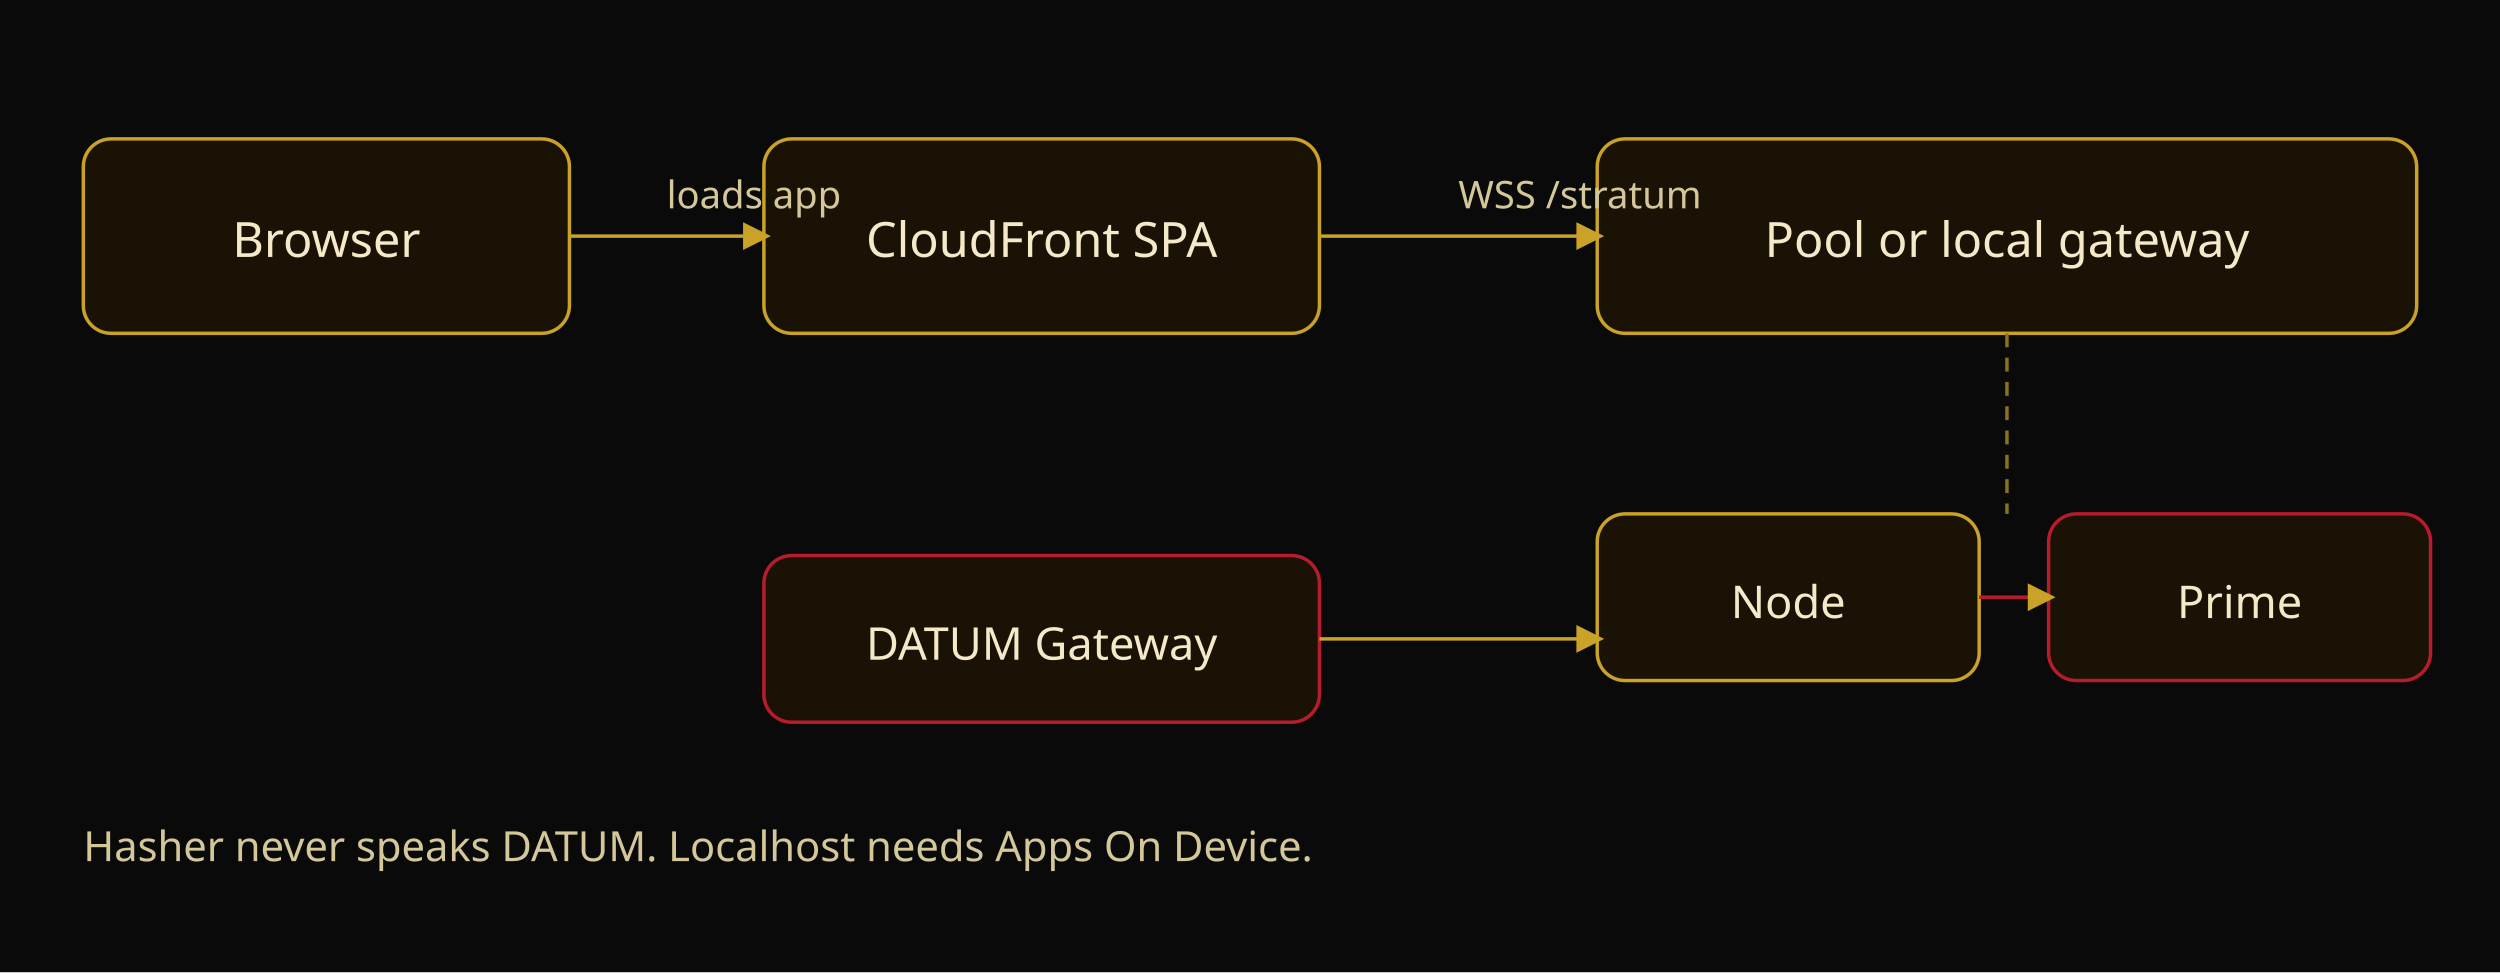
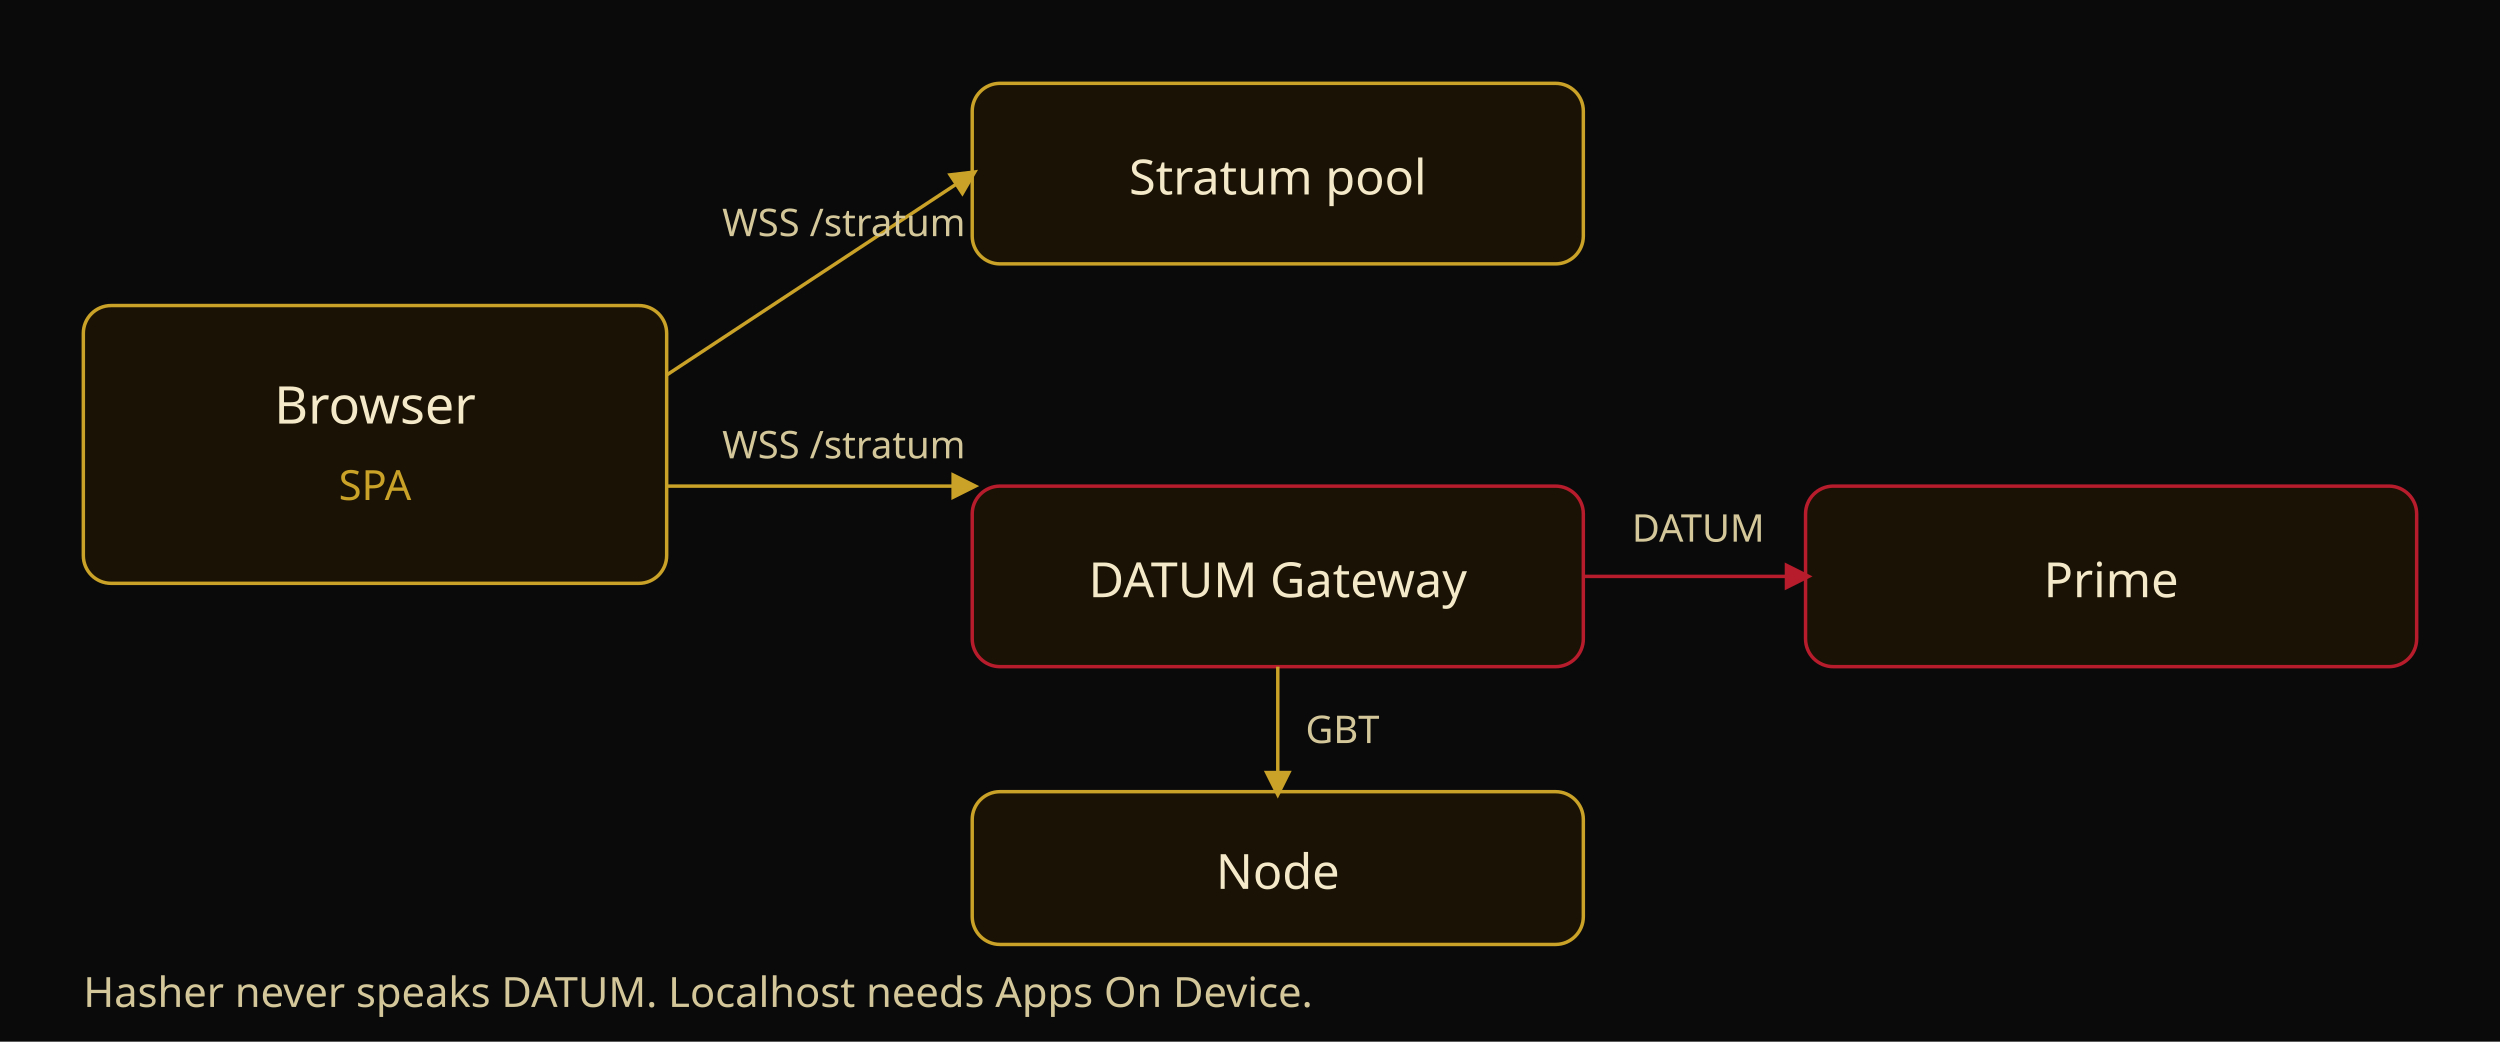
- <svg xmlns="http://www.w3.org/2000/svg" viewBox="0 0 720 280" role="img" aria-labelledby="webTitle webDesc">
-   <rect width="720" height="280" fill="#0a0a0a" />
-   <rect x="24" y="40" width="140" height="56" rx="8" fill="#1a1204" stroke="#c9a227" />
-   <text x="94" y="74" text-anchor="middle" fill="#f4e9c8" font-family="sans-serif" font-size="14">Browser</text>
-   <rect x="220" y="40" width="160" height="56" rx="8" fill="#1a1204" stroke="#c9a227" />
-   <text x="300" y="74" text-anchor="middle" fill="#f4e9c8" font-family="sans-serif" font-size="14">CloudFront SPA</text>
-   <rect x="460" y="40" width="236" height="56" rx="8" fill="#1a1204" stroke="#c9a227" />
-   <text x="578" y="74" text-anchor="middle" fill="#f4e9c8" font-family="sans-serif" font-size="14">Pool or local gateway</text>
-   <path d="M164 68 H220" stroke="#c9a227" marker-end="url(#a)" />
-   <path d="M380 68 H460" stroke="#c9a227" marker-end="url(#a)" />
-   <text x="192" y="60" fill="#d4c89a" font-family="sans-serif" font-size="11">loads app</text>
-   <text x="420" y="60" fill="#d4c89a" font-family="sans-serif" font-size="11">WSS /stratum</text>
-   <rect x="220" y="160" width="160" height="48" rx="8" fill="#1a1204" stroke="#b71c2c" />
-   <text x="300" y="190" text-anchor="middle" fill="#f4e9c8" font-family="sans-serif" font-size="13">DATUM Gateway</text>
-   <rect x="460" y="148" width="110" height="48" rx="8" fill="#1a1204" stroke="#c9a227" />
-   <text x="515" y="178" text-anchor="middle" fill="#f4e9c8" font-family="sans-serif" font-size="13">Node</text>
-   <rect x="590" y="148" width="110" height="48" rx="8" fill="#1a1204" stroke="#b71c2c" />
-   <text x="645" y="178" text-anchor="middle" fill="#f4e9c8" font-family="sans-serif" font-size="13">Prime</text>
-   <path d="M578 96 V148" stroke="#8a7318" stroke-dasharray="4 3" />
-   <path d="M380 184 H460" stroke="#c9a227" marker-end="url(#a)" />
-   <path d="M570 172 H590" stroke="#b71c2c" marker-end="url(#a)" />
-   <text x="24" y="248" fill="#d4c89a" font-family="sans-serif" font-size="12">Hasher never speaks DATUM. Localhost needs Apps On Device.</text>
+ <svg xmlns="http://www.w3.org/2000/svg" viewBox="0 0 720 300" role="img" aria-labelledby="webTitle webDesc">
+   <rect width="720" height="300" fill="#0a0a0a" />
+   <rect x="24" y="88" width="168" height="80" rx="8" fill="#1a1204" stroke="#c9a227" />
+   <text x="108" y="122" text-anchor="middle" fill="#f4e9c8" font-family="sans-serif" font-size="15">Browser</text>
+   <text x="108" y="144" text-anchor="middle" fill="#c9a227" font-family="sans-serif" font-size="12">SPA</text>
+   <rect x="280" y="24" width="176" height="52" rx="8" fill="#1a1204" stroke="#c9a227" />
+   <text x="368" y="56" text-anchor="middle" fill="#f4e9c8" font-family="sans-serif" font-size="14">Stratum pool</text>
+   <rect x="280" y="140" width="176" height="52" rx="8" fill="#1a1204" stroke="#b71c2c" />
+   <text x="368" y="172" text-anchor="middle" fill="#f4e9c8" font-family="sans-serif" font-size="14">DATUM Gateway</text>
+   <rect x="280" y="228" width="176" height="44" rx="8" fill="#1a1204" stroke="#c9a227" />
+   <text x="368" y="256" text-anchor="middle" fill="#f4e9c8" font-family="sans-serif" font-size="14">Node</text>
+   <rect x="520" y="140" width="176" height="52" rx="8" fill="#1a1204" stroke="#b71c2c" />
+   <text x="608" y="172" text-anchor="middle" fill="#f4e9c8" font-family="sans-serif" font-size="14">Prime</text>
+   <path d="M192 108 L280 50" stroke="#c9a227" marker-end="url(#gold)" />
+   <text x="208" y="68" fill="#d4c89a" font-family="sans-serif" font-size="11">WSS /stratum</text>
+   <path d="M192 140 H280" stroke="#c9a227" marker-end="url(#gold)" />
+   <text x="208" y="132" fill="#d4c89a" font-family="sans-serif" font-size="11">WSS /stratum</text>
+   <path d="M456 166 H520" stroke="#b71c2c" marker-end="url(#crimson)" />
+   <text x="470" y="156" fill="#d4c89a" font-family="sans-serif" font-size="11">DATUM</text>
+   <path d="M368 192 V228" stroke="#c9a227" marker-end="url(#gold)" />
+   <text x="376" y="214" fill="#d4c89a" font-family="sans-serif" font-size="11">GBT</text>
+   <text x="24" y="290" fill="#d4c89a" font-family="sans-serif" font-size="12">Hasher never speaks DATUM. Localhost needs Apps On Device.</text>
  <defs>
-     <marker id="a" markerWidth="8" markerHeight="8" refX="6" refY="4" orient="auto">
+     <marker id="gold" markerWidth="8" markerHeight="8" refX="6" refY="4" orient="auto">
      <path d="M0 0 L8 4 L0 8 Z" fill="#c9a227" />
+     </marker>
+     <marker id="crimson" markerWidth="8" markerHeight="8" refX="6" refY="4" orient="auto">
+       <path d="M0 0 L8 4 L0 8 Z" fill="#b71c2c" />
    </marker>
  </defs>
</svg>
